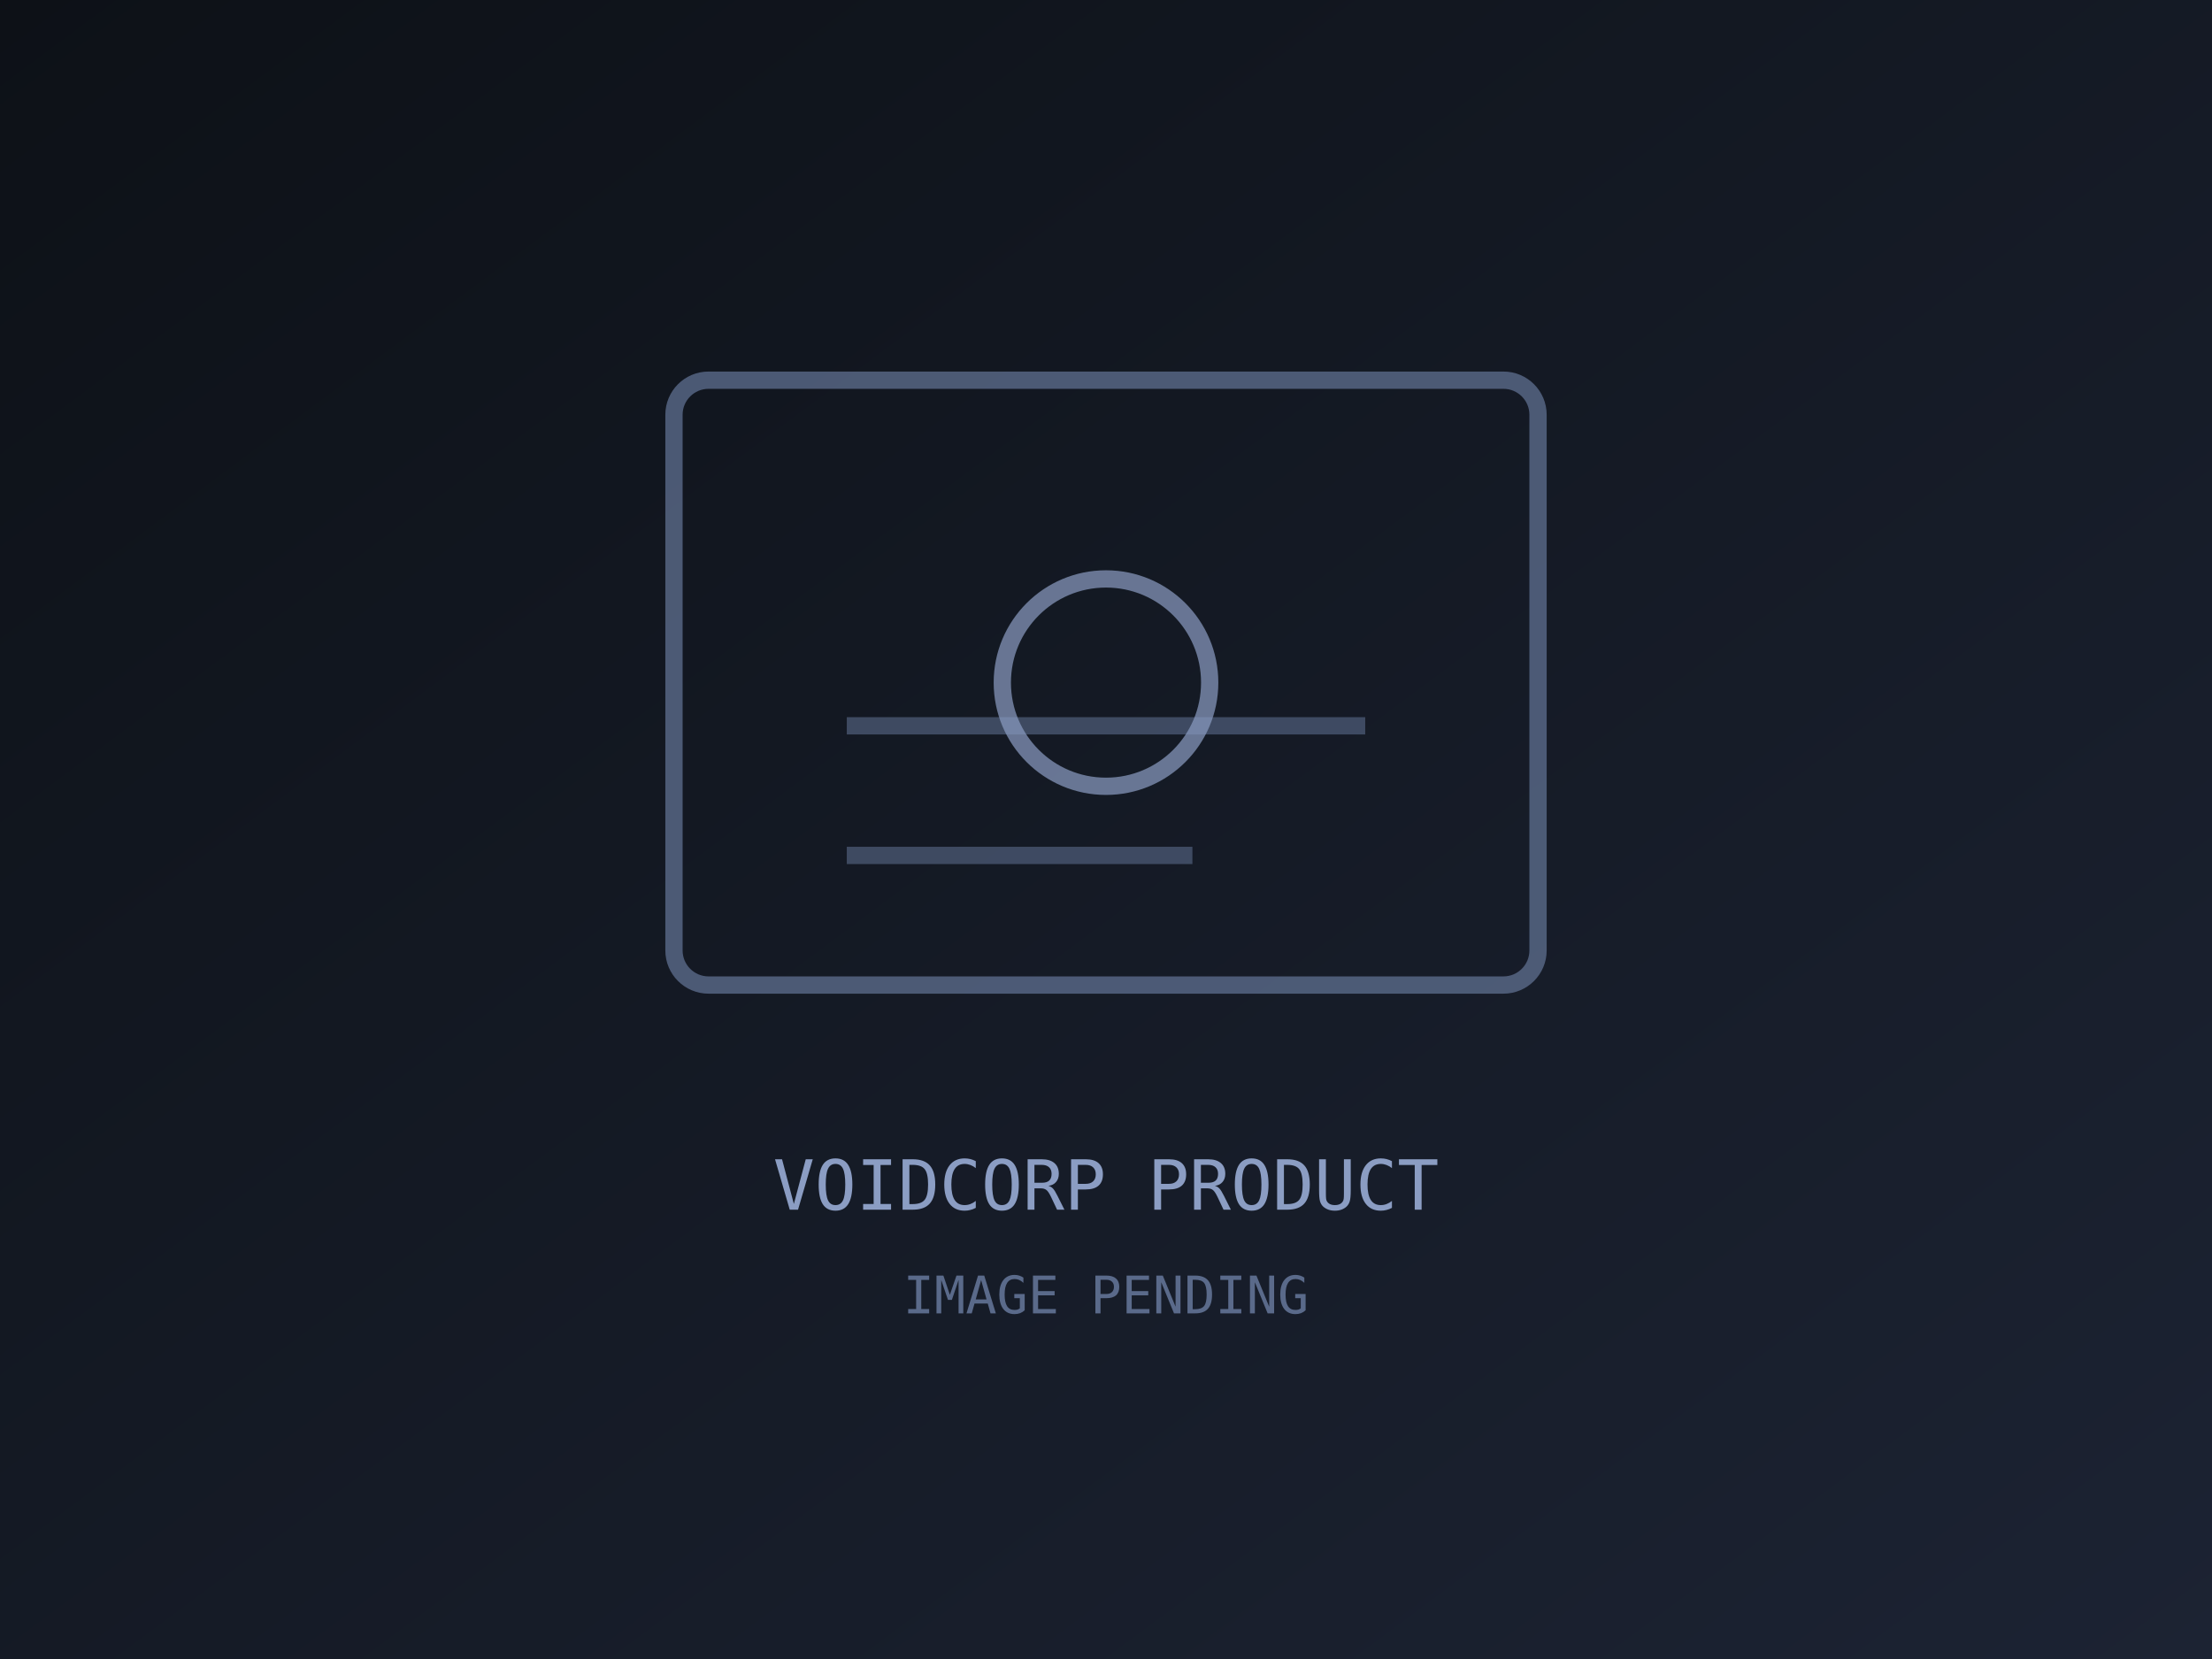
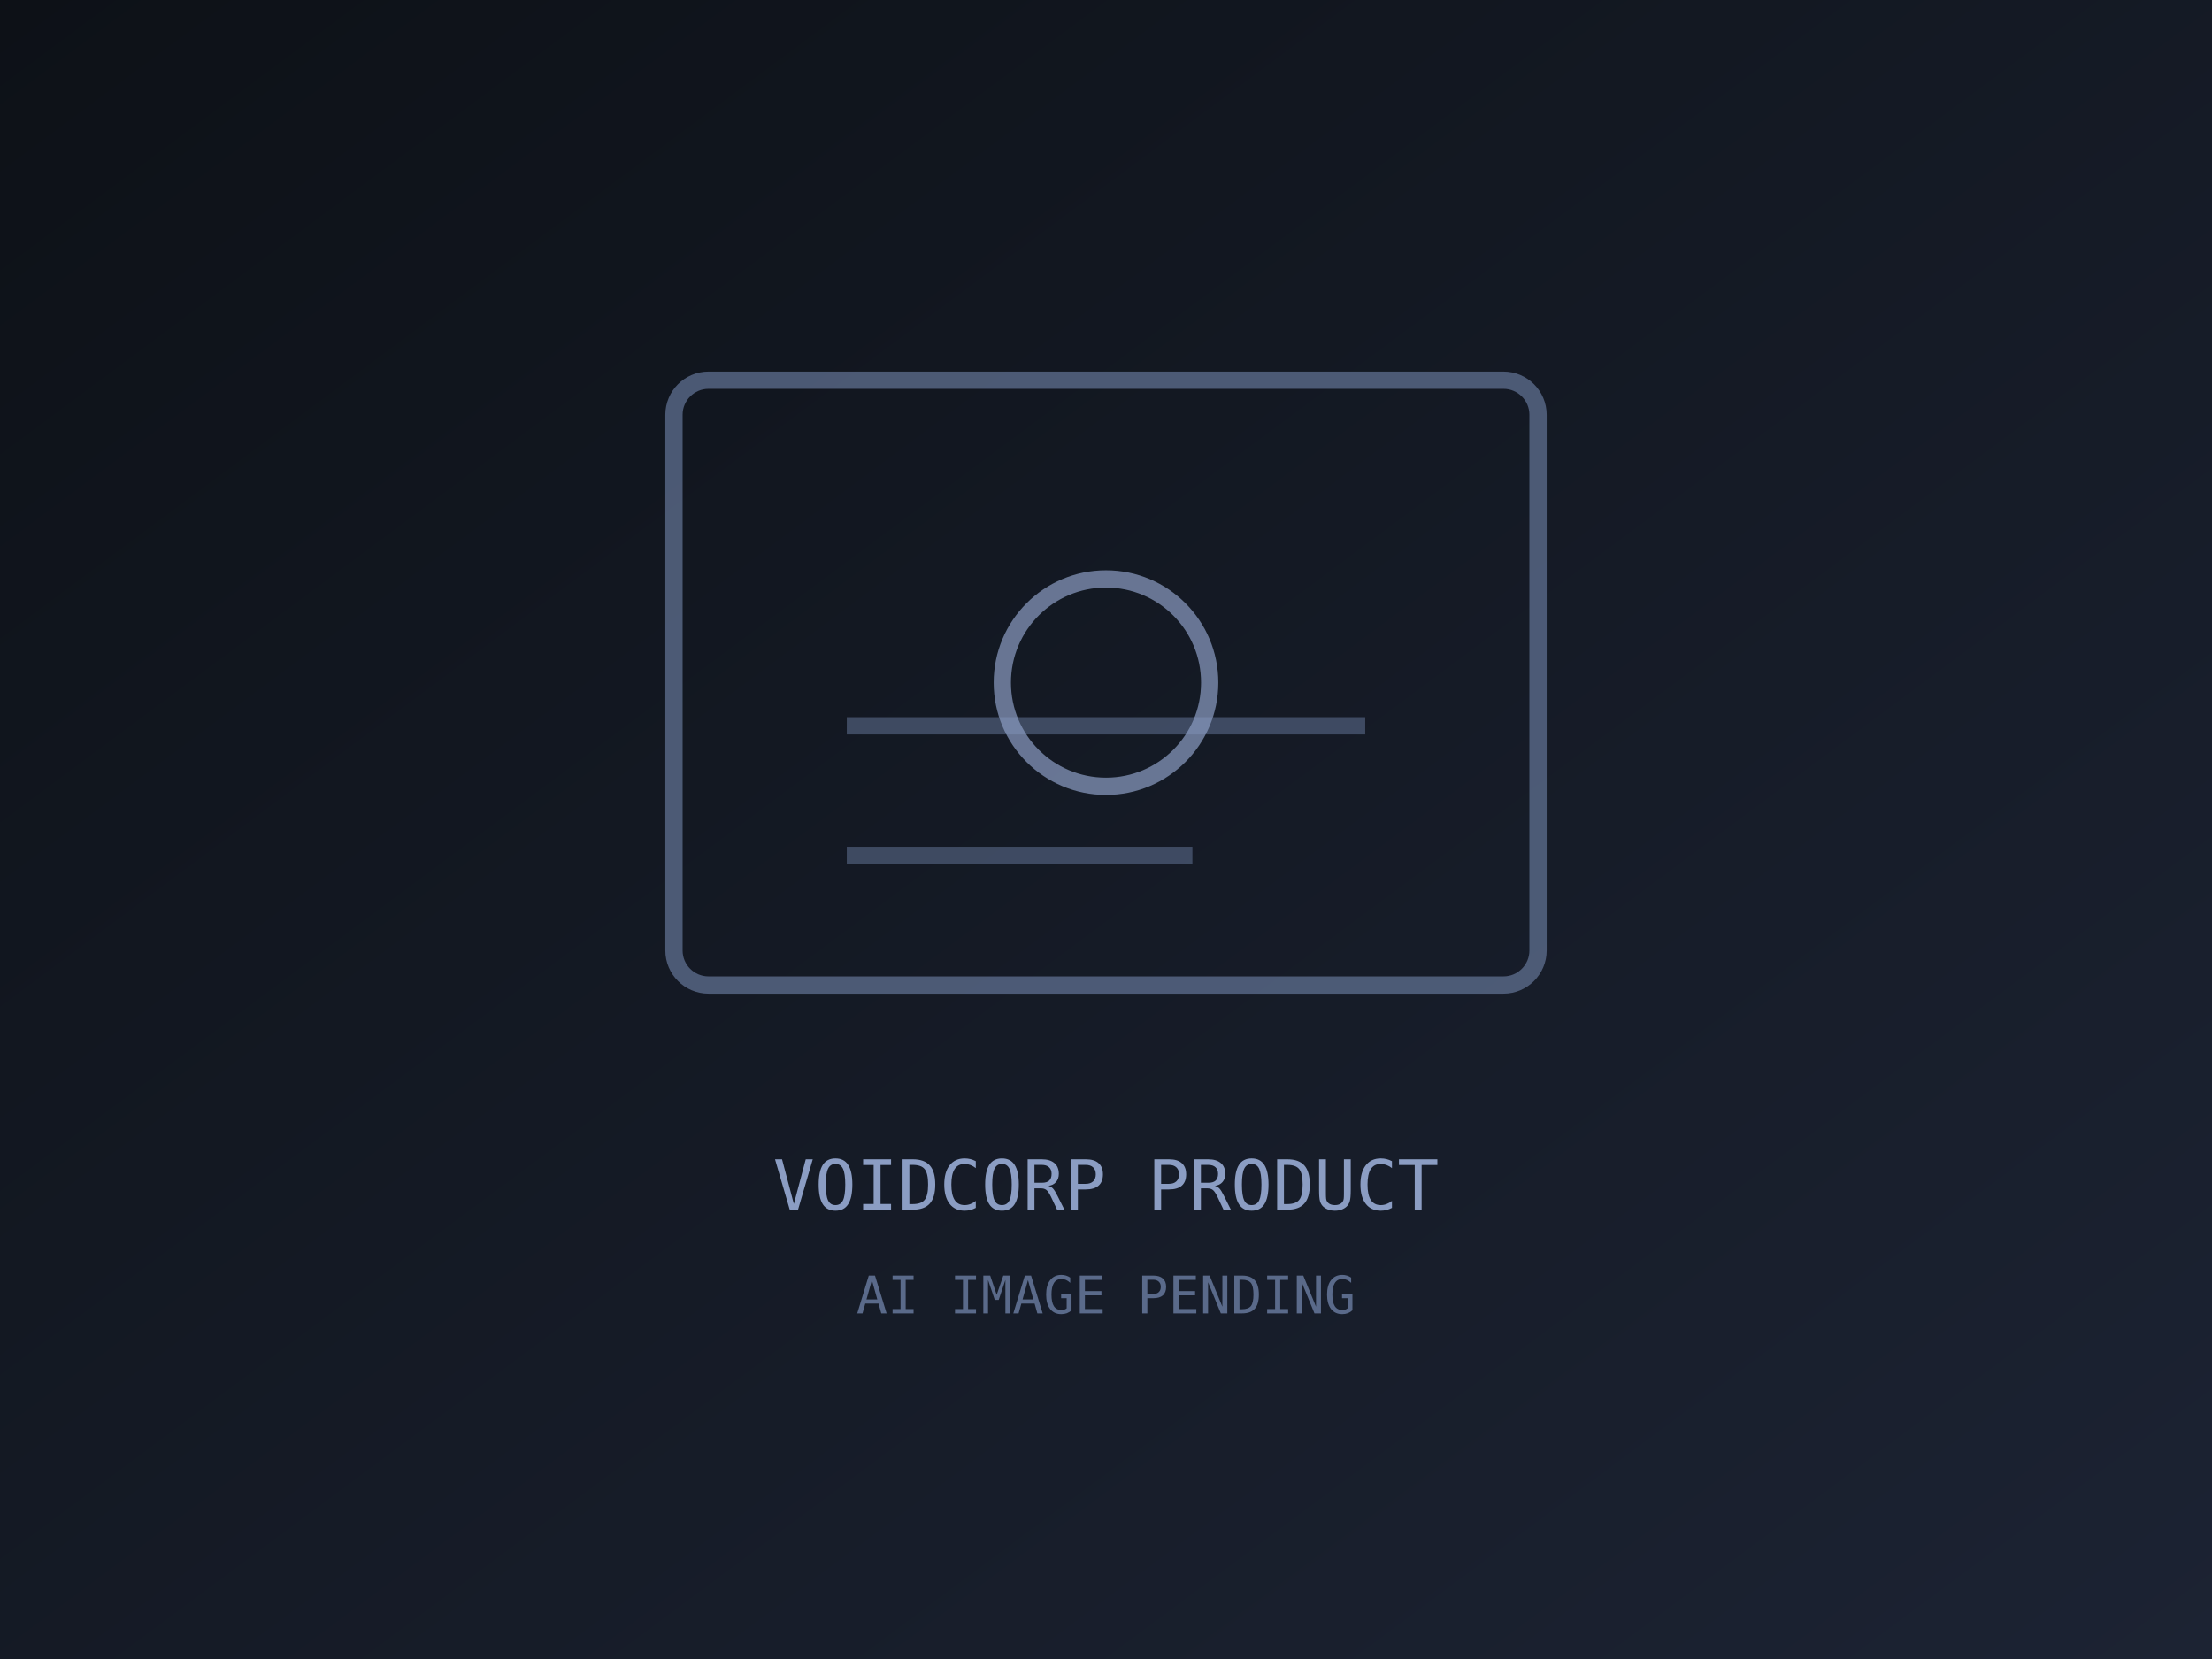
<svg xmlns="http://www.w3.org/2000/svg" viewBox="0 0 512 384" role="img" aria-label="Product image unavailable">
  <defs>
    <linearGradient id="vc-bg" x1="0%" y1="0%" x2="100%" y2="100%">
      <stop offset="0%" stop-color="#0d1117" />
      <stop offset="100%" stop-color="#1c2333" />
    </linearGradient>
  </defs>
  <rect width="512" height="384" fill="url(#vc-bg)" />
  <rect x="156" y="88" width="200" height="140" rx="8" fill="none" stroke="#5a6a8a" stroke-width="4" opacity="0.8" />
  <path d="M196 168h120M196 198h80" stroke="#5a6a8a" stroke-width="4" opacity="0.6" />
  <circle cx="256" cy="158" r="24" fill="none" stroke="#8b9dc3" stroke-width="4" opacity="0.7" />
  <text x="256" y="280" text-anchor="middle" fill="#8b9dc3" font-family="monospace" font-size="16">VOIDCORP PRODUCT</text>
-   <text x="256" y="304" text-anchor="middle" fill="#5a6a8a" font-family="monospace" font-size="12">IMAGE PENDING</text>
+   <text x="256" y="304" text-anchor="middle" fill="#5a6a8a" font-family="monospace" font-size="12">AI IMAGE PENDING</text>
</svg>
